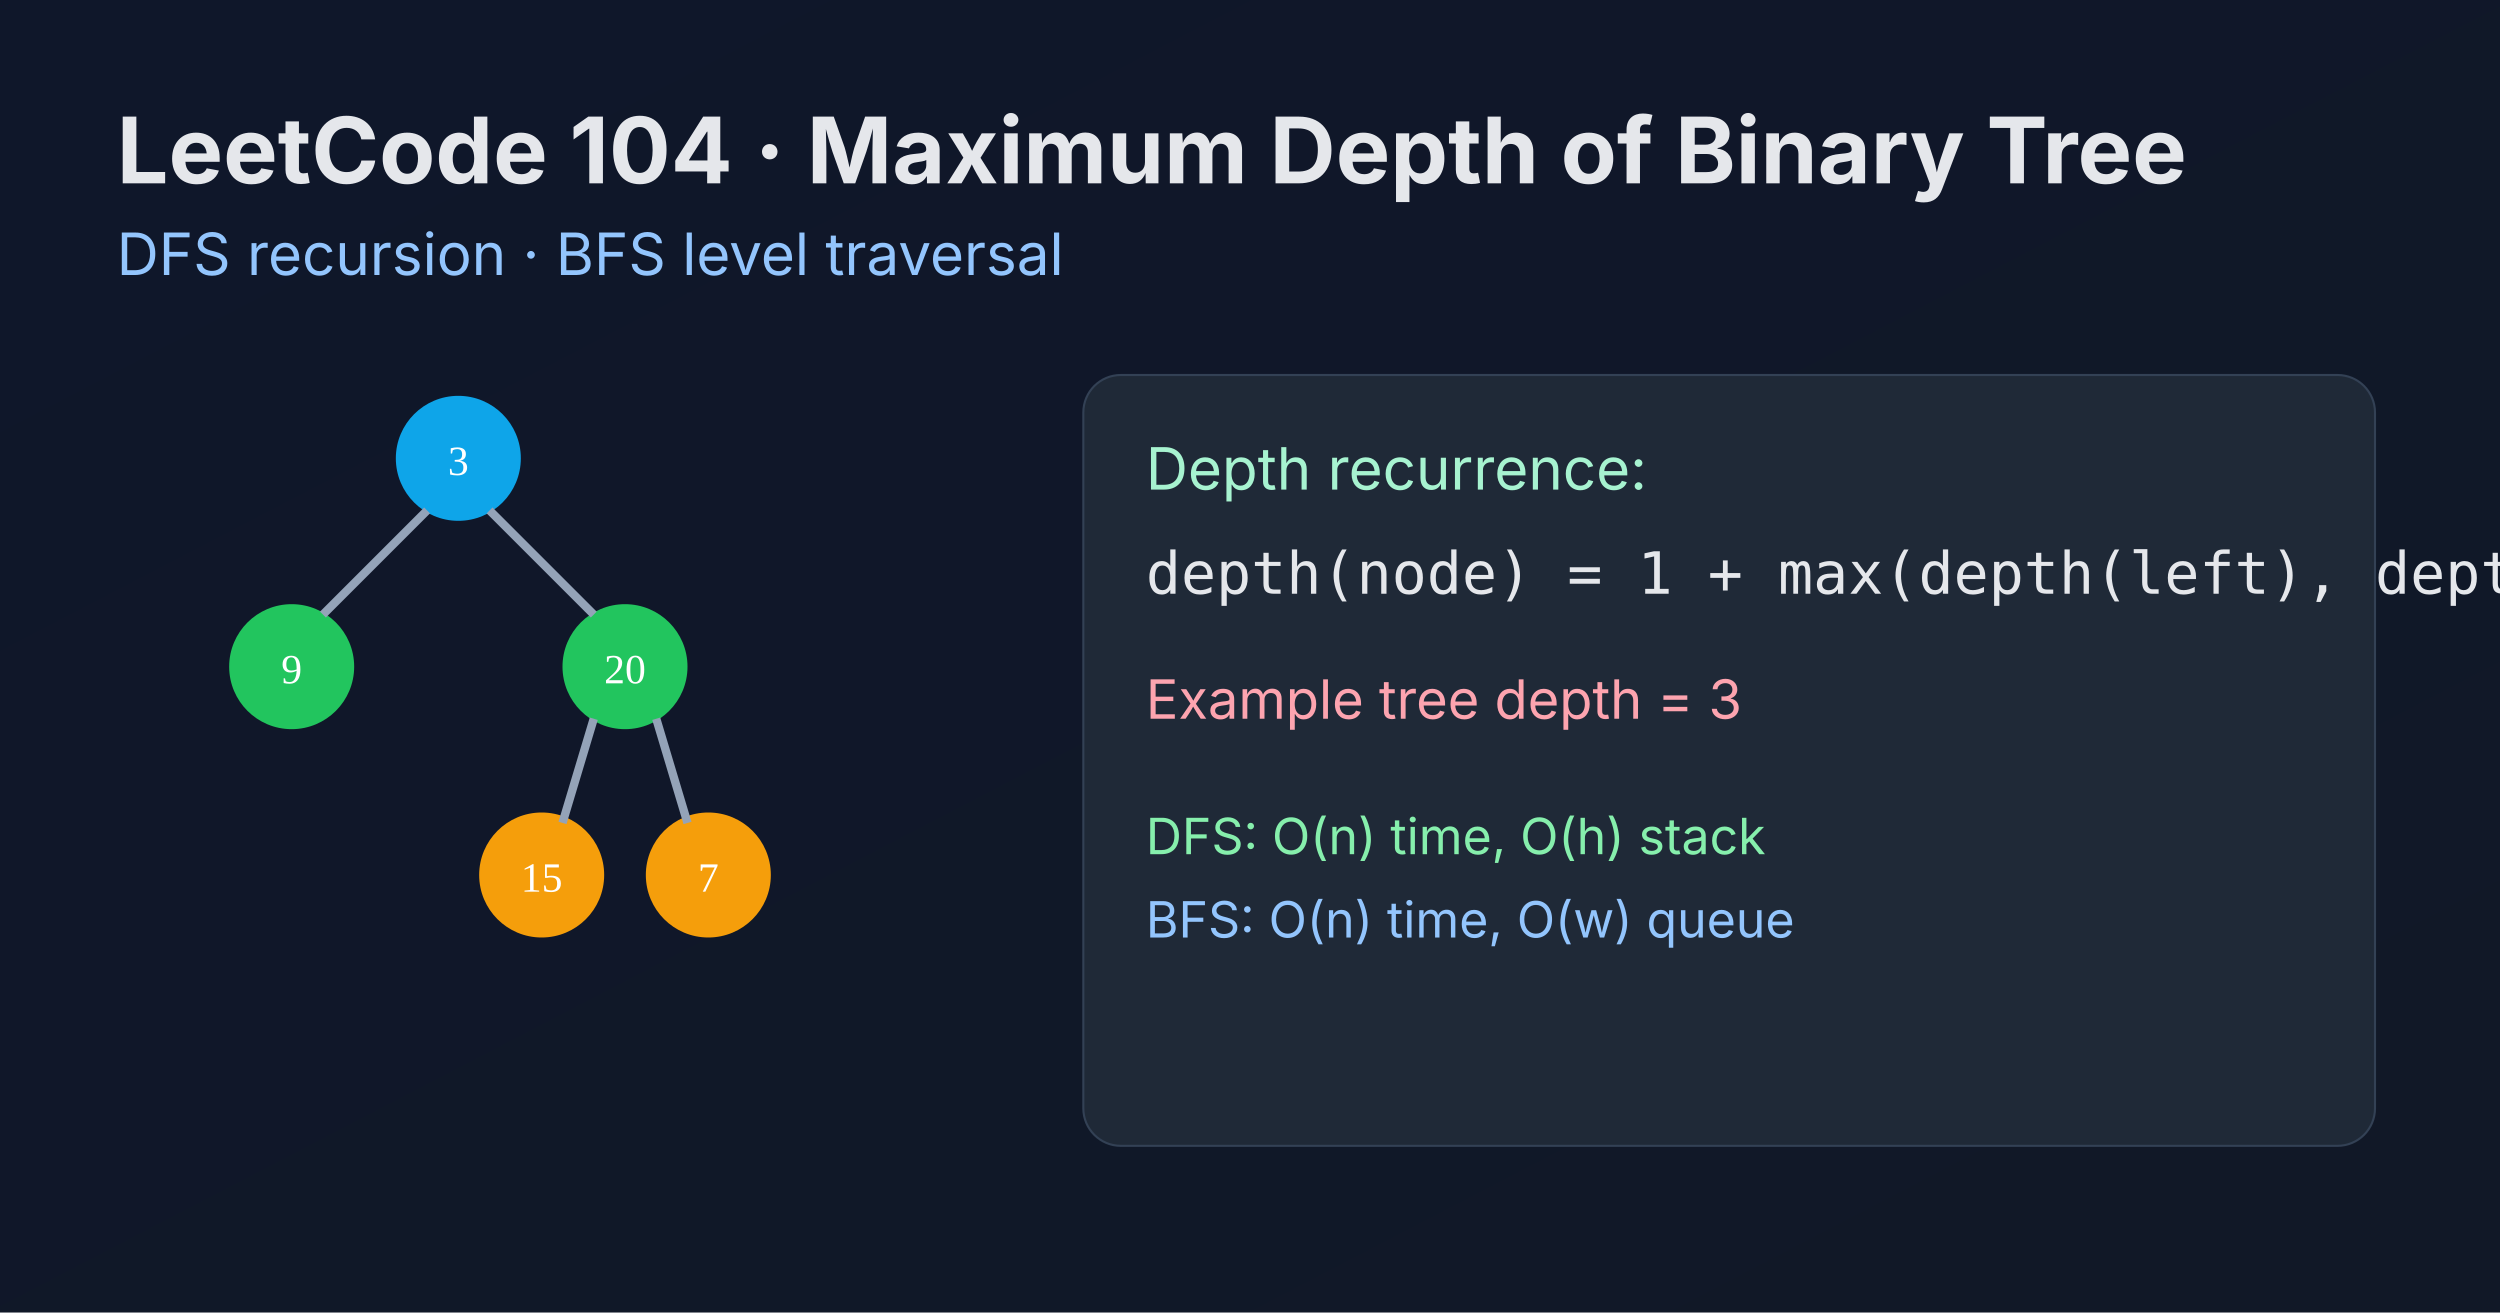
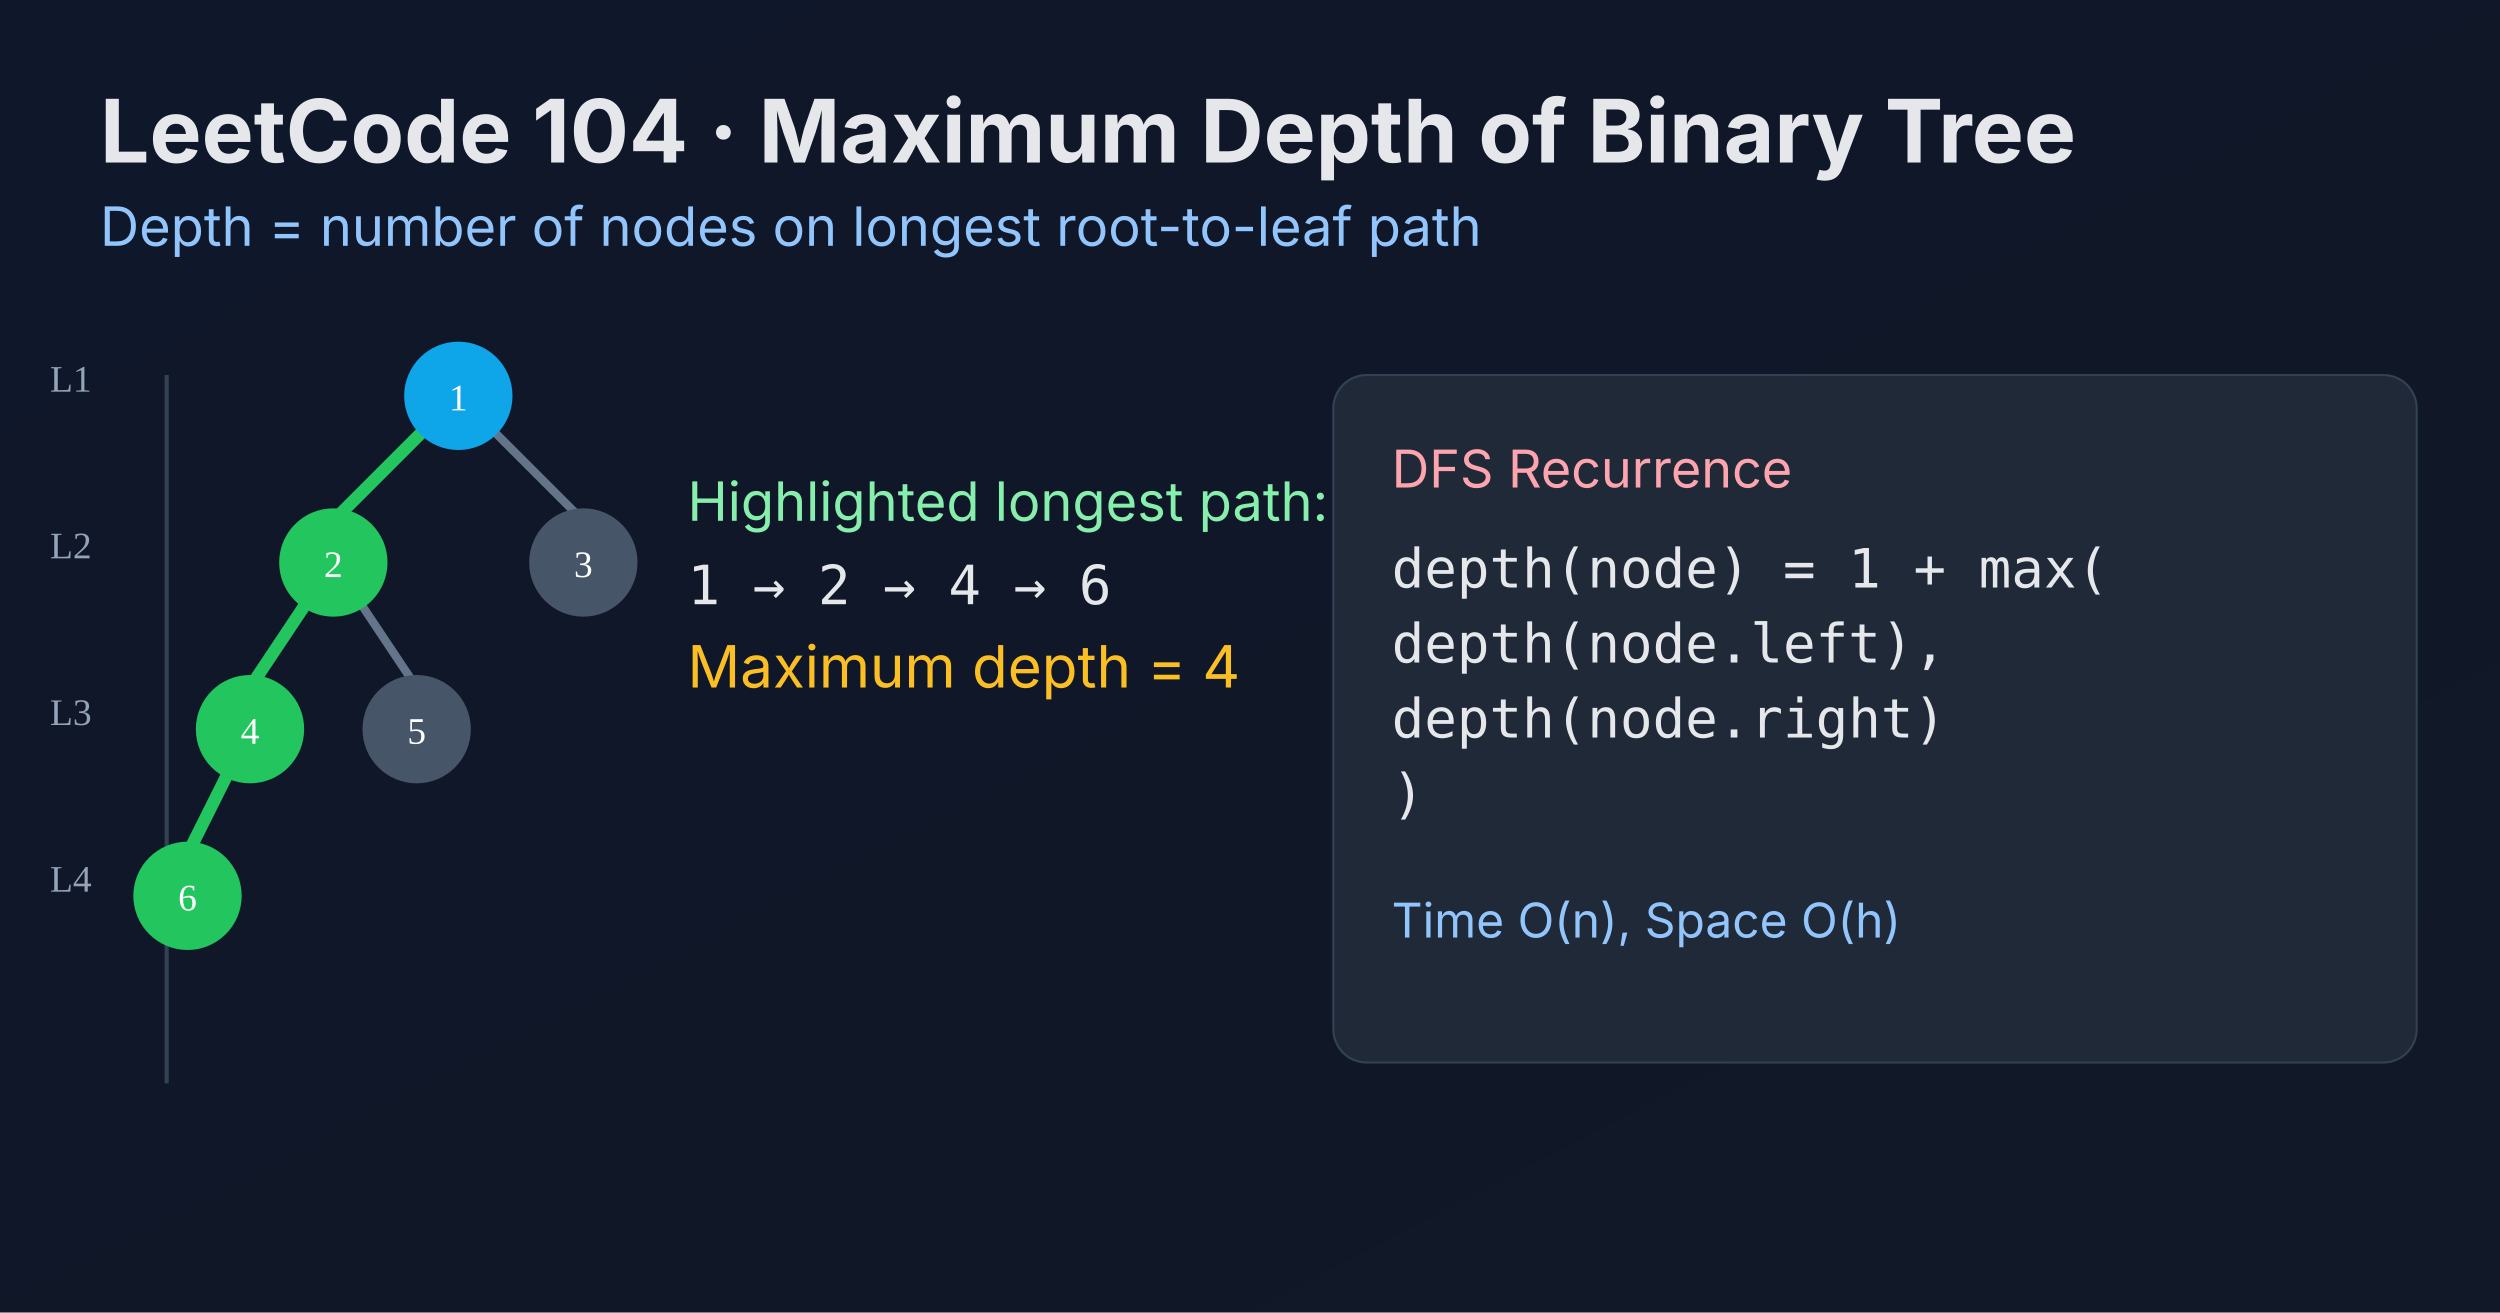
- <svg xmlns="http://www.w3.org/2000/svg" width="1200" height="630" viewBox="0 0 1200 630" role="img" aria-label="LeetCode 104 maximum depth of binary tree diagram">
+ <svg xmlns="http://www.w3.org/2000/svg" width="1200" height="630" viewBox="0 0 1200 630" role="img" aria-label="LeetCode 104 maximum depth highlighted path diagram">
  <defs>
    <linearGradient id="bg" x1="0" y1="0" x2="1" y2="1">
      <stop offset="0%" stop-color="#0f172a" />
      <stop offset="100%" stop-color="#111827" />
    </linearGradient>
  </defs>
  <rect width="1200" height="630" fill="url(#bg)" />
-   <text x="56" y="88" fill="#e5e7eb" font-size="44" font-family="Inter,Arial,sans-serif" font-weight="700">LeetCode 104 · Maximum Depth of Binary Tree</text>
-   <text x="56" y="132" fill="#93c5fd" font-size="28" font-family="Inter,Arial,sans-serif">DFS recursion · BFS level traversal</text>
-   <circle cx="220" cy="220" r="30" fill="#0ea5e9" />
-   <text x="220" y="228" text-anchor="middle" fill="#fff" font-size="20">3</text>
-   <circle cx="140" cy="320" r="30" fill="#22c55e" />
-   <text x="140" y="328" text-anchor="middle" fill="#fff" font-size="20">9</text>
-   <circle cx="300" cy="320" r="30" fill="#22c55e" />
-   <text x="300" y="328" text-anchor="middle" fill="#fff" font-size="20">20</text>
-   <circle cx="260" cy="420" r="30" fill="#f59e0b" />
-   <text x="260" y="428" text-anchor="middle" fill="#fff" font-size="20">15</text>
-   <circle cx="340" cy="420" r="30" fill="#f59e0b" />
-   <text x="340" y="428" text-anchor="middle" fill="#fff" font-size="20">7</text>
-   <line x1="205" y1="245" x2="155" y2="295" stroke="#94a3b8" stroke-width="4" />
-   <line x1="235" y1="245" x2="285" y2="295" stroke="#94a3b8" stroke-width="4" />
-   <line x1="285" y1="345" x2="270" y2="395" stroke="#94a3b8" stroke-width="4" />
-   <line x1="315" y1="345" x2="330" y2="395" stroke="#94a3b8" stroke-width="4" />
-   <rect x="520" y="180" width="620" height="370" rx="18" fill="#1f2937" stroke="#334155" />
-   <text x="550" y="235" fill="#a7f3d0" font-size="28" font-family="Inter,Arial,sans-serif">Depth recurrence:</text>
-   <text x="550" y="285" fill="#e5e7eb" font-size="28" font-family="monospace">depth(node) = 1 + max(depth(left), depth(right))</text>
-   <text x="550" y="345" fill="#fda4af" font-size="26" font-family="Inter,Arial,sans-serif">Example tree depth = 3</text>
-   <text x="550" y="410" fill="#86efac" font-size="24" font-family="Inter,Arial,sans-serif">DFS: O(n) time, O(h) stack</text>
-   <text x="550" y="450" fill="#93c5fd" font-size="24" font-family="Inter,Arial,sans-serif">BFS: O(n) time, O(w) queue</text>
+   <text x="48" y="78" fill="#e5e7eb" font-size="42" font-family="Inter,Arial,sans-serif" font-weight="700">LeetCode 104 · Maximum Depth of Binary Tree</text>
+   <text x="48" y="118" fill="#93c5fd" font-size="26" font-family="Inter,Arial,sans-serif">Depth = number of nodes on longest root-to-leaf path</text>
+   <line x1="80" y1="180" x2="80" y2="520" stroke="#334155" stroke-width="2" />
+   <text x="24" y="188" fill="#94a3b8" font-size="18">L1</text>
+   <text x="24" y="268" fill="#94a3b8" font-size="18">L2</text>
+   <text x="24" y="348" fill="#94a3b8" font-size="18">L3</text>
+   <text x="24" y="428" fill="#94a3b8" font-size="18">L4</text>
+   <line x1="220" y1="190" x2="160" y2="250" stroke="#22c55e" stroke-width="6" />
+   <line x1="220" y1="190" x2="280" y2="250" stroke="#64748b" stroke-width="4" />
+   <line x1="160" y1="270" x2="120" y2="330" stroke="#22c55e" stroke-width="6" />
+   <line x1="160" y1="270" x2="200" y2="330" stroke="#64748b" stroke-width="4" />
+   <line x1="120" y1="350" x2="90" y2="410" stroke="#22c55e" stroke-width="6" />
+   <circle cx="220" cy="190" r="26" fill="#0ea5e9" />
+   <text x="220" y="197" text-anchor="middle" fill="#fff" font-size="18">1</text>
+   <circle cx="160" cy="270" r="26" fill="#22c55e" />
+   <text x="160" y="277" text-anchor="middle" fill="#fff" font-size="18">2</text>
+   <circle cx="280" cy="270" r="26" fill="#475569" />
+   <text x="280" y="277" text-anchor="middle" fill="#fff" font-size="18">3</text>
+   <circle cx="120" cy="350" r="26" fill="#22c55e" />
+   <text x="120" y="357" text-anchor="middle" fill="#fff" font-size="18">4</text>
+   <circle cx="200" cy="350" r="26" fill="#475569" />
+   <text x="200" y="357" text-anchor="middle" fill="#fff" font-size="18">5</text>
+   <circle cx="90" cy="430" r="26" fill="#22c55e" />
+   <text x="90" y="437" text-anchor="middle" fill="#fff" font-size="18">6</text>
+   <text x="330" y="250" fill="#86efac" font-size="26" font-family="Inter,Arial,sans-serif">Highlighted longest path:</text>
+   <text x="330" y="290" fill="#e5e7eb" font-size="26" font-family="monospace">1 → 2 → 4 → 6</text>
+   <text x="330" y="330" fill="#fbbf24" font-size="28" font-family="Inter,Arial,sans-serif">Maximum depth = 4</text>
+   <rect x="640" y="180" width="520" height="330" rx="16" fill="#1f2937" stroke="#334155" />
+   <text x="668" y="234" fill="#fda4af" font-size="25" font-family="Inter,Arial,sans-serif">DFS Recurrence</text>
+   <text x="668" y="282" fill="#e5e7eb" font-size="26" font-family="monospace">depth(node) = 1 + max(</text>
+   <text x="668" y="318" fill="#e5e7eb" font-size="26" font-family="monospace">  depth(node.left),</text>
+   <text x="668" y="354" fill="#e5e7eb" font-size="26" font-family="monospace">  depth(node.right)</text>
+   <text x="668" y="390" fill="#e5e7eb" font-size="26" font-family="monospace">)</text>
+   <text x="668" y="450" fill="#93c5fd" font-size="23" font-family="Inter,Arial,sans-serif">Time O(n), Space O(h)</text>
</svg>
